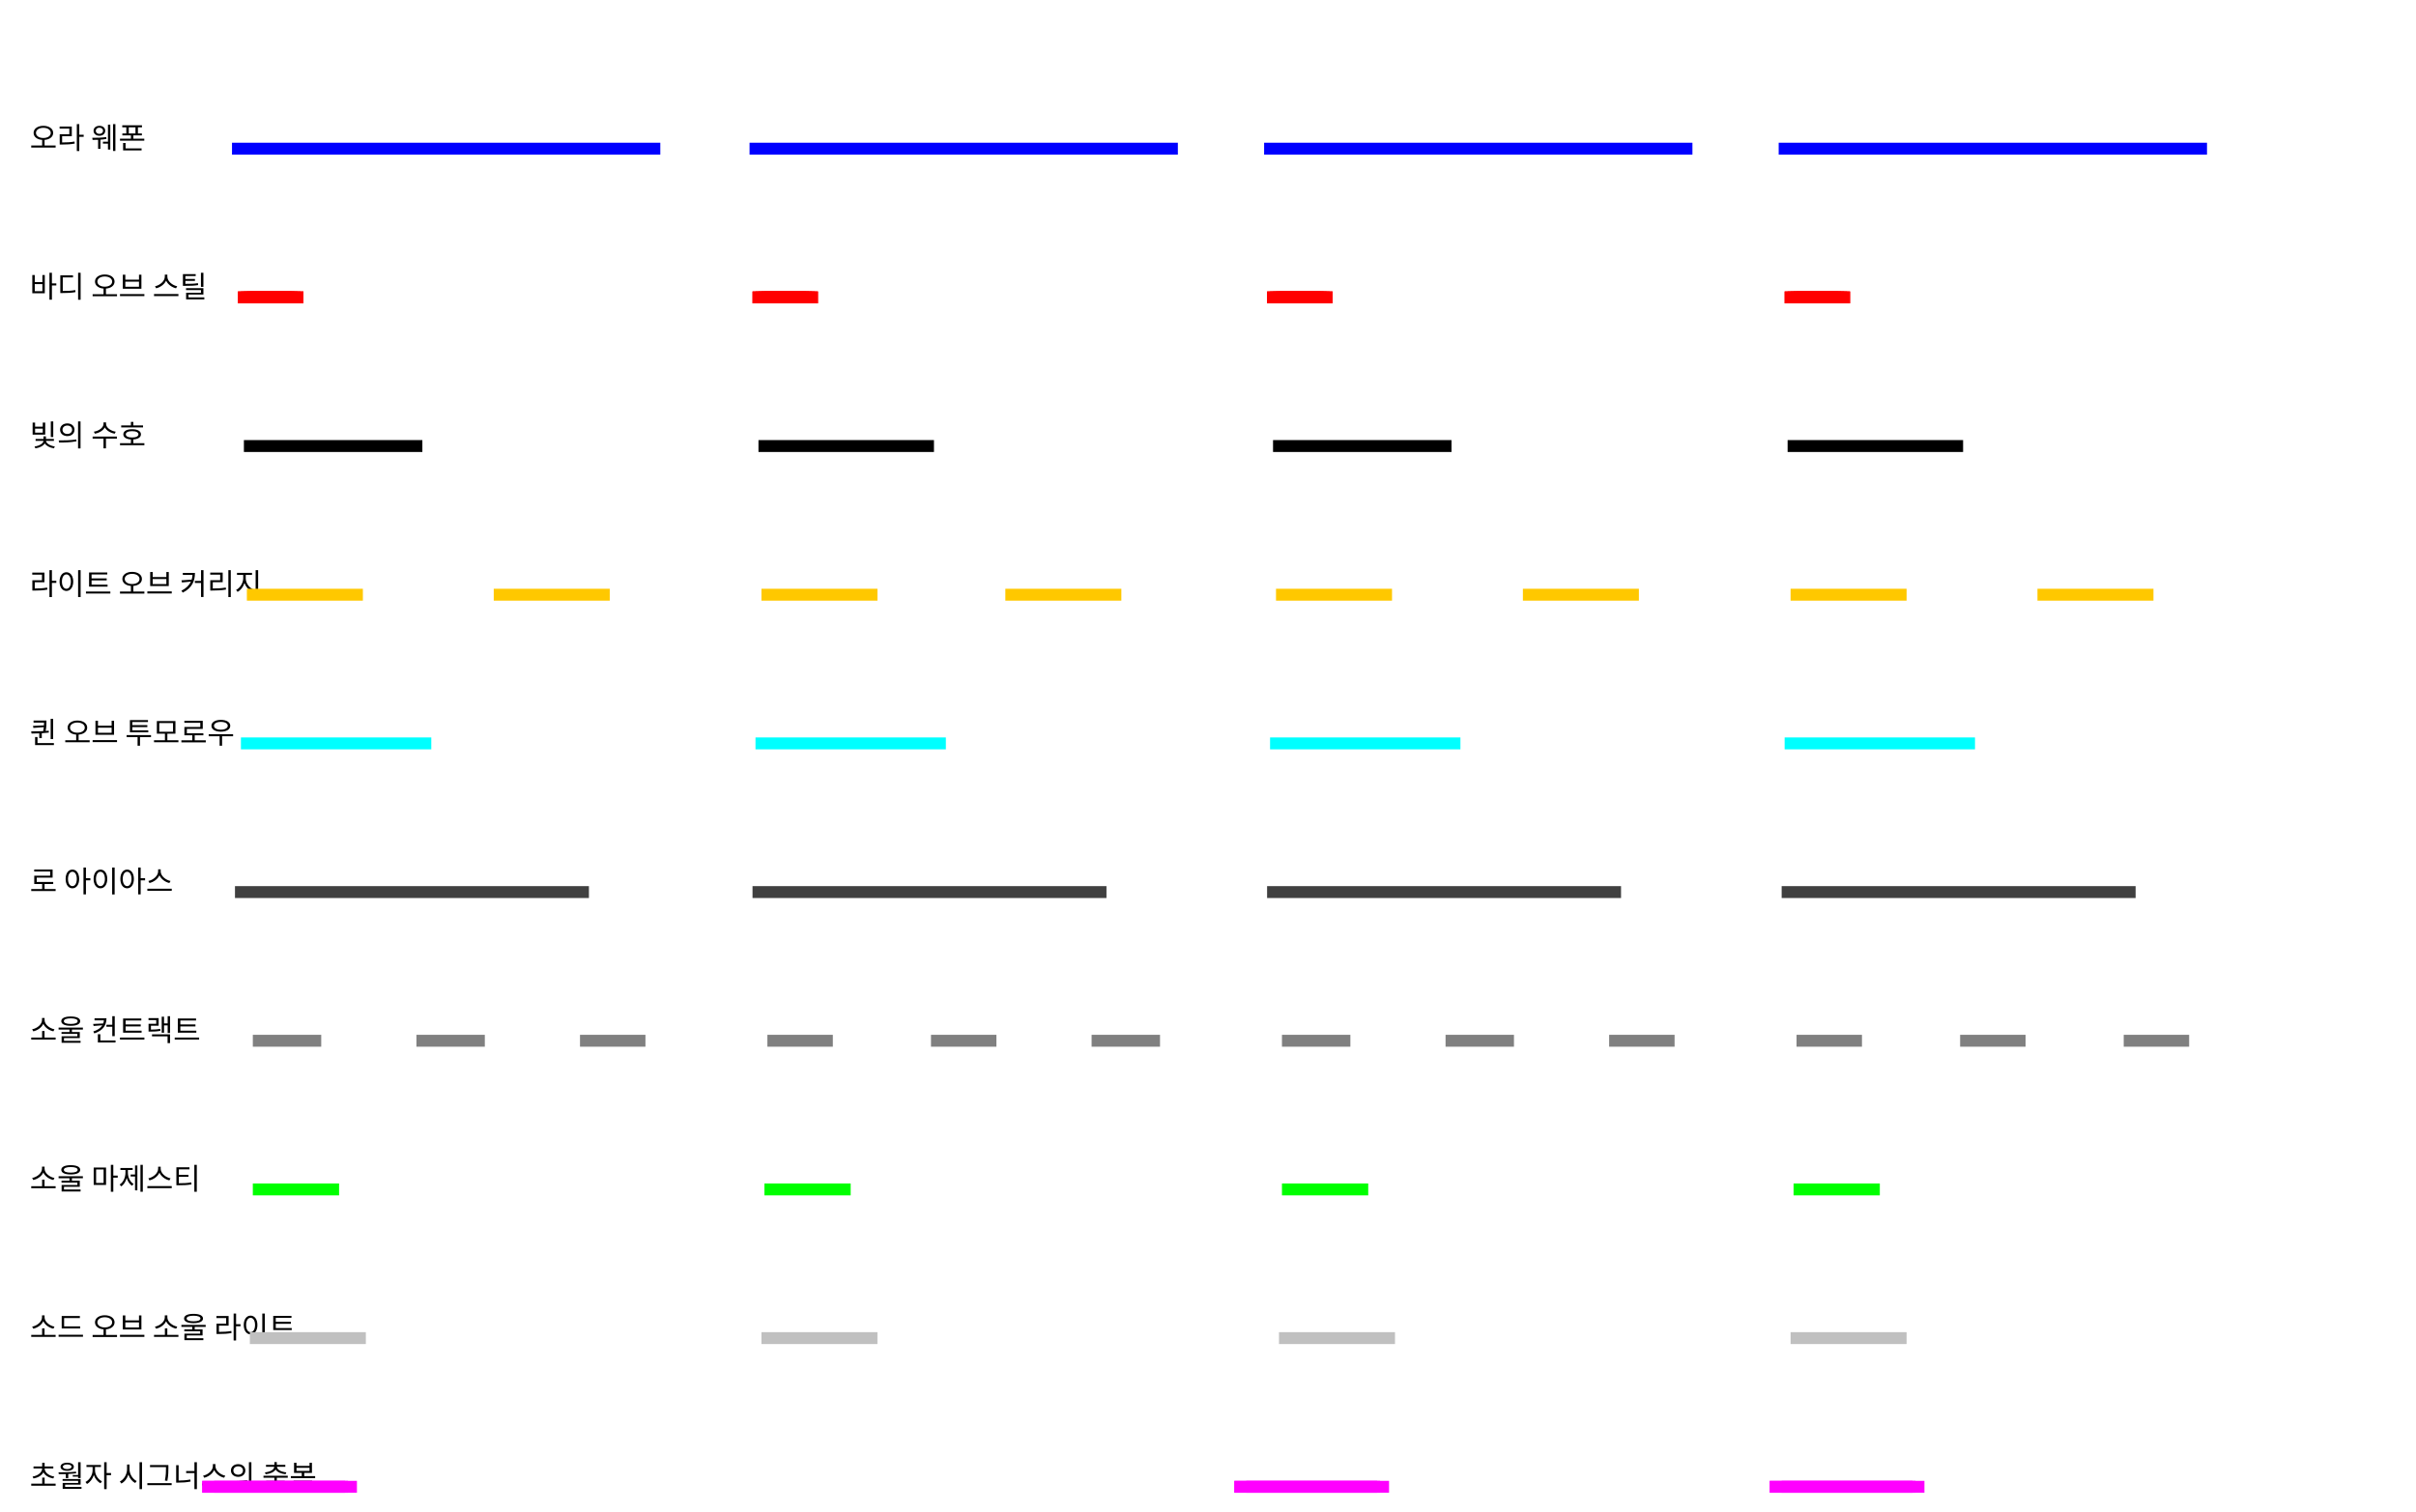
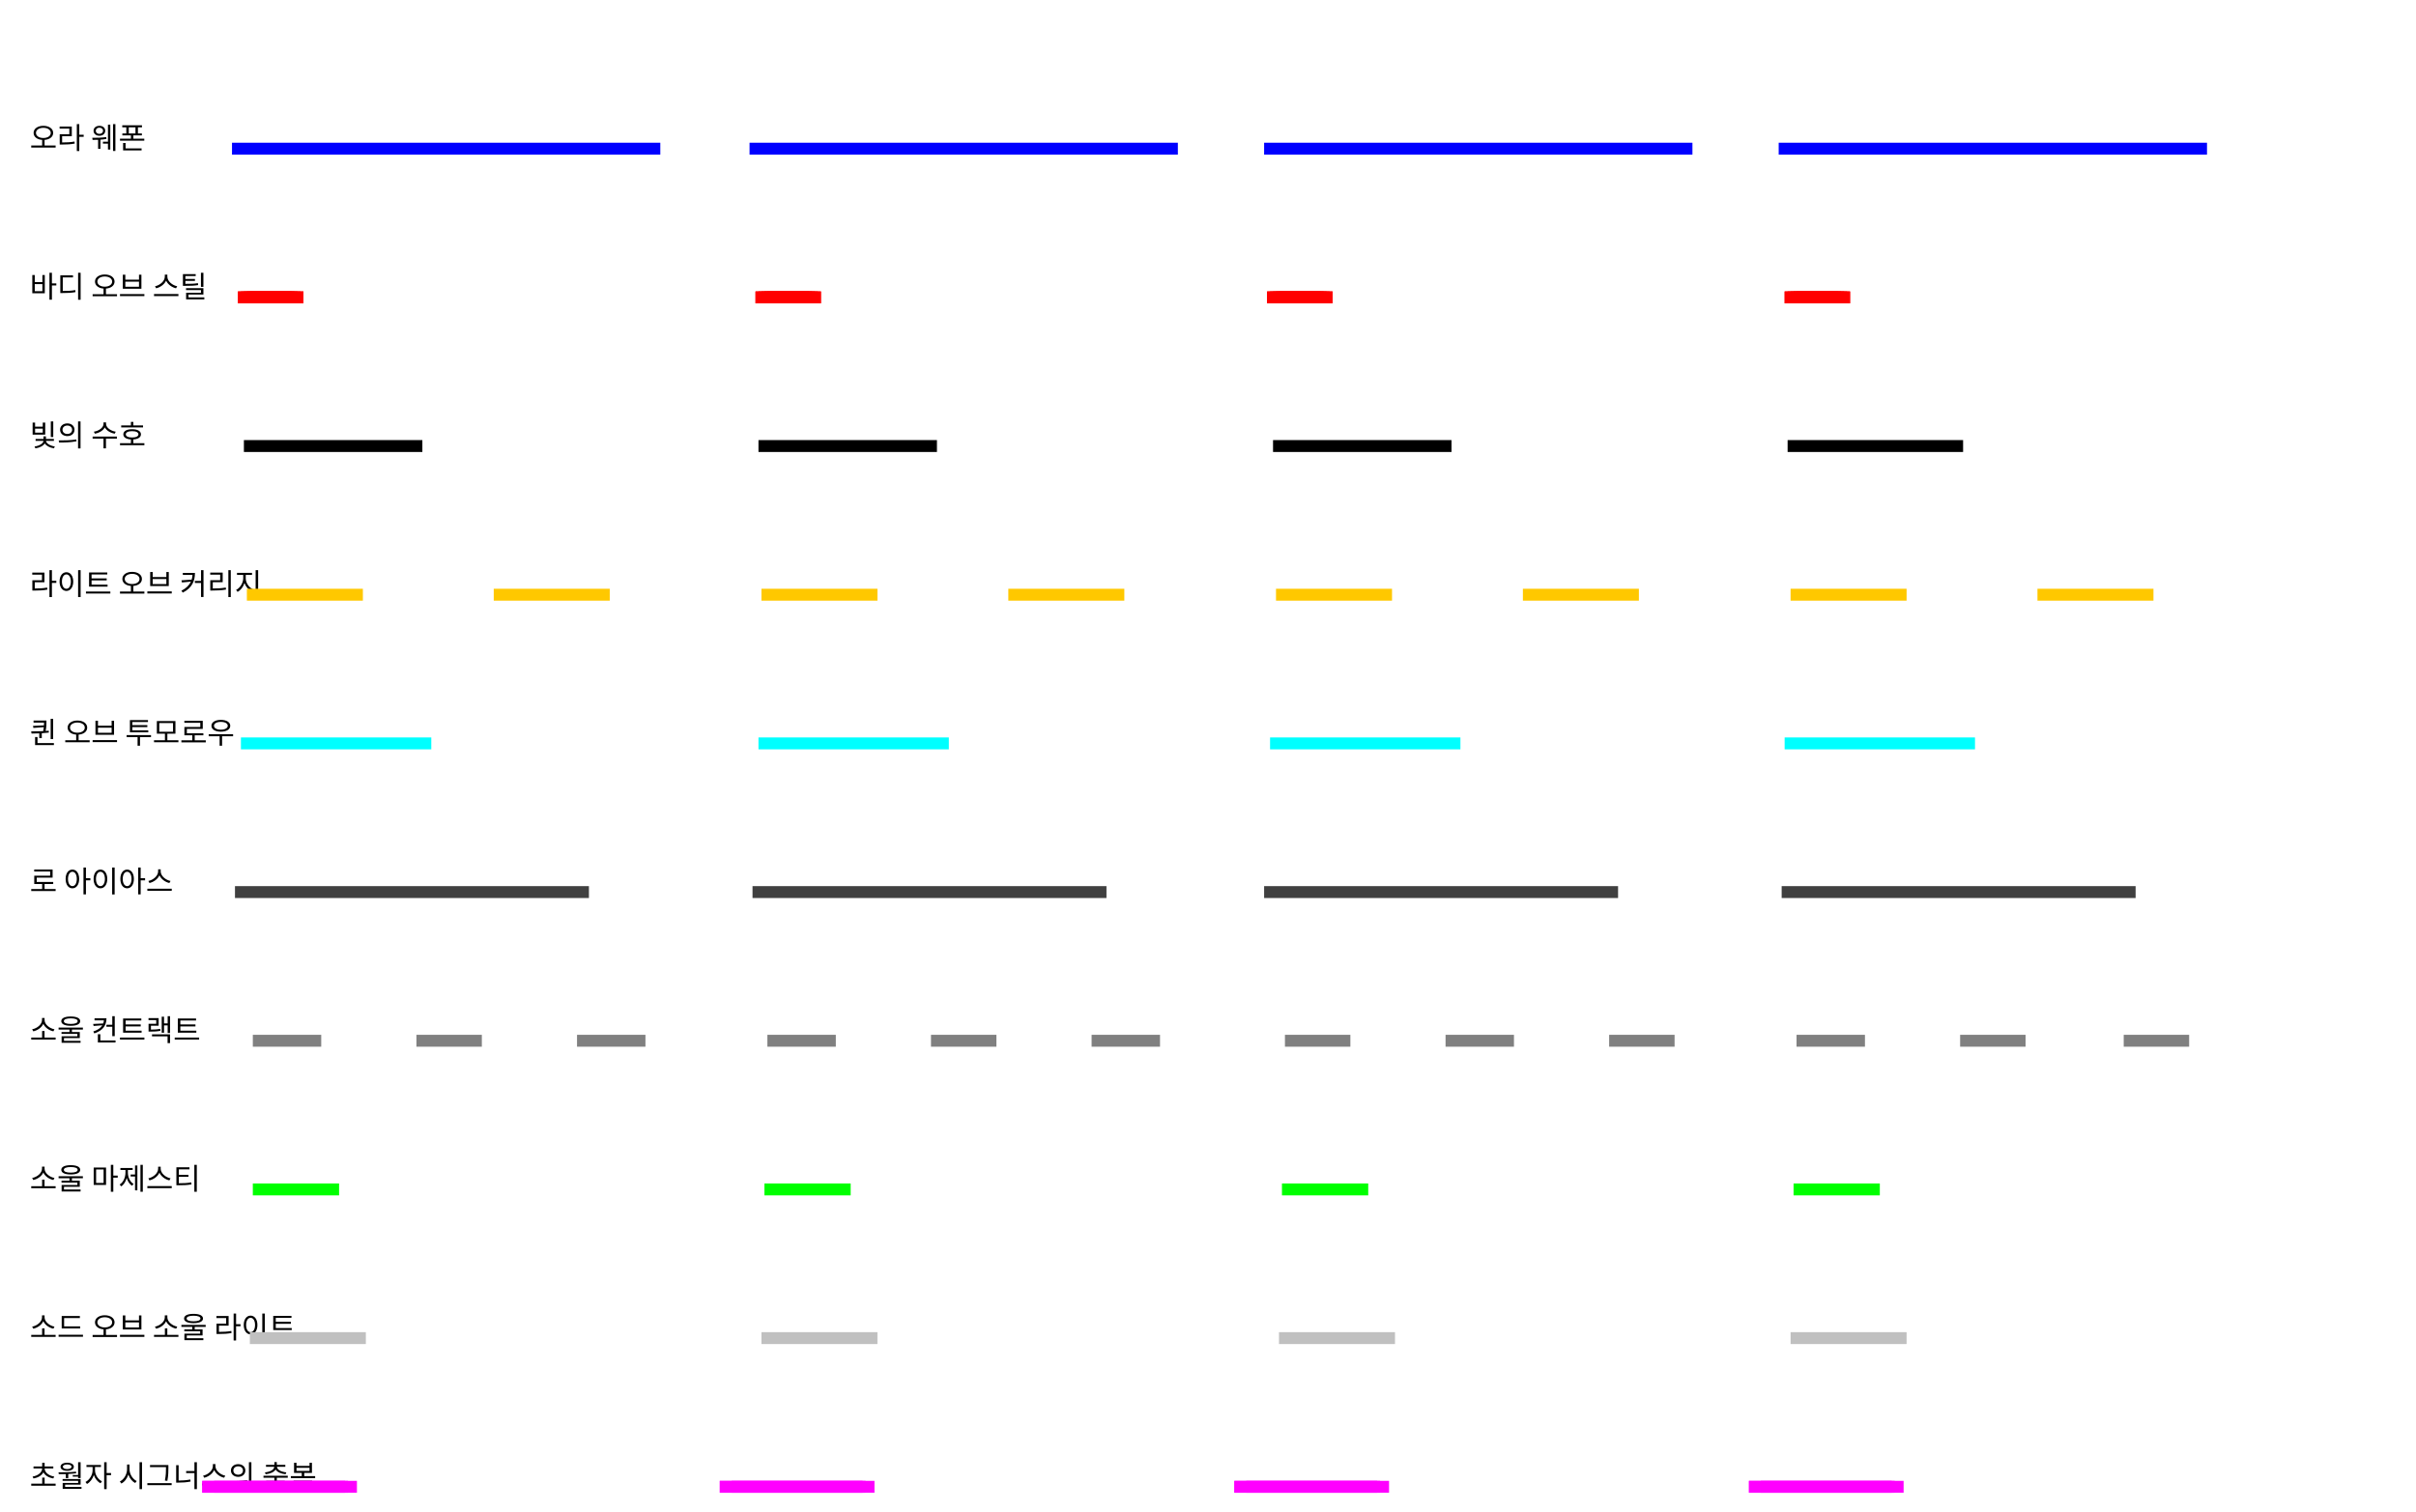
<svg xmlns="http://www.w3.org/2000/svg" style="fill-opacity:1; color-rendering:auto; color-interpolation:auto; text-rendering:auto; stroke:black; stroke-linecap:square; stroke-miterlimit:10; shape-rendering:auto; stroke-opacity:1; fill:black; stroke-dasharray:none; font-weight:normal; stroke-width:1; font-family:'Dialog'; font-style:normal; stroke-linejoin:miter; font-size:12px; stroke-dashoffset:0; image-rendering:auto;">
  <defs id="genericDefs" />
  <g>
    <g style="font-family:'Arial'; font-size:10px;">
      <text x="10" xml:space="preserve" y="50" style="stroke:none;">오라 웨폰</text>
      <line x1="80" x2="220" y1="50" style="fill:none; stroke:blue; stroke-width:4;" y2="50" />
      <line x1="254" x2="394" y1="50" style="fill:none; stroke:blue; stroke-width:4;" y2="50" />
      <line x1="427" x2="567" y1="50" style="fill:none; stroke:blue; stroke-width:4;" y2="50" />
      <line x1="600" x2="740" y1="50" style="fill:none; stroke:blue; stroke-width:4;" y2="50" />
      <text x="10" xml:space="preserve" y="100" style="stroke-width:4; stroke:none;">바디 오브 스틸</text>
      <line x1="82" x2="83" y1="100" style="fill:none; stroke:red; stroke-width:4;" y2="100" />
      <line x1="83" x2="84" y1="100" style="fill:none; stroke:red; stroke-width:4;" y2="100" />
      <line x1="84" x2="85" y1="100" style="fill:none; stroke:red; stroke-width:4;" y2="100" />
      <line x1="85" x2="86" y1="100" style="fill:none; stroke:red; stroke-width:4;" y2="100" />
      <line x1="86" x2="87" y1="100" style="fill:none; stroke:red; stroke-width:4;" y2="100" />
      <line x1="87" x2="88" y1="100" style="fill:none; stroke:red; stroke-width:4;" y2="100" />
      <line x1="88" x2="89" y1="100" style="fill:none; stroke:red; stroke-width:4;" y2="100" />
      <line x1="89" x2="90" y1="100" style="fill:none; stroke:red; stroke-width:4;" y2="100" />
      <line x1="90" x2="91" y1="100" style="fill:none; stroke:red; stroke-width:4;" y2="100" />
      <line x1="91" x2="92" y1="100" style="fill:none; stroke:red; stroke-width:4;" y2="100" />
      <line x1="92" x2="93" y1="100" style="fill:none; stroke:red; stroke-width:4;" y2="100" />
      <line x1="93" x2="94" y1="100" style="fill:none; stroke:red; stroke-width:4;" y2="100" />
      <line x1="94" x2="95" y1="100" style="fill:none; stroke:red; stroke-width:4;" y2="100" />
      <line x1="95" x2="96" y1="100" style="fill:none; stroke:red; stroke-width:4;" y2="100" />
      <line x1="96" x2="97" y1="100" style="fill:none; stroke:red; stroke-width:4;" y2="100" />
      <line x1="97" x2="98" y1="100" style="fill:none; stroke:red; stroke-width:4;" y2="100" />
      <line x1="98" x2="99" y1="100" style="fill:none; stroke:red; stroke-width:4;" y2="100" />
      <line x1="99" x2="100" y1="100" style="fill:none; stroke:red; stroke-width:4;" y2="100" />
      <line x1="82" x2="100" y1="100" style="fill:none; stroke:red; stroke-width:4;" y2="100" />
-       <line x1="255" x2="256" y1="100" style="fill:none; stroke:red; stroke-width:4;" y2="100" />
      <line x1="256" x2="257" y1="100" style="fill:none; stroke:red; stroke-width:4;" y2="100" />
      <line x1="257" x2="258" y1="100" style="fill:none; stroke:red; stroke-width:4;" y2="100" />
      <line x1="258" x2="259" y1="100" style="fill:none; stroke:red; stroke-width:4;" y2="100" />
      <line x1="259" x2="260" y1="100" style="fill:none; stroke:red; stroke-width:4;" y2="100" />
      <line x1="260" x2="261" y1="100" style="fill:none; stroke:red; stroke-width:4;" y2="100" />
      <line x1="261" x2="262" y1="100" style="fill:none; stroke:red; stroke-width:4;" y2="100" />
      <line x1="262" x2="263" y1="100" style="fill:none; stroke:red; stroke-width:4;" y2="100" />
      <line x1="263" x2="264" y1="100" style="fill:none; stroke:red; stroke-width:4;" y2="100" />
      <line x1="264" x2="265" y1="100" style="fill:none; stroke:red; stroke-width:4;" y2="100" />
      <line x1="265" x2="266" y1="100" style="fill:none; stroke:red; stroke-width:4;" y2="100" />
      <line x1="266" x2="267" y1="100" style="fill:none; stroke:red; stroke-width:4;" y2="100" />
      <line x1="267" x2="268" y1="100" style="fill:none; stroke:red; stroke-width:4;" y2="100" />
      <line x1="268" x2="269" y1="100" style="fill:none; stroke:red; stroke-width:4;" y2="100" />
      <line x1="269" x2="270" y1="100" style="fill:none; stroke:red; stroke-width:4;" y2="100" />
      <line x1="270" x2="271" y1="100" style="fill:none; stroke:red; stroke-width:4;" y2="100" />
      <line x1="271" x2="272" y1="100" style="fill:none; stroke:red; stroke-width:4;" y2="100" />
      <line x1="272" x2="273" y1="100" style="fill:none; stroke:red; stroke-width:4;" y2="100" />
-       <line x1="255" x2="273" y1="100" style="fill:none; stroke:red; stroke-width:4;" y2="100" />
+       <line x1="273" x2="274" y1="100" style="fill:none; stroke:red; stroke-width:4;" y2="100" />
+       <line x1="256" x2="274" y1="100" style="fill:none; stroke:red; stroke-width:4;" y2="100" />
      <line x1="428" x2="429" y1="100" style="fill:none; stroke:red; stroke-width:4;" y2="100" />
      <line x1="429" x2="430" y1="100" style="fill:none; stroke:red; stroke-width:4;" y2="100" />
      <line x1="430" x2="431" y1="100" style="fill:none; stroke:red; stroke-width:4;" y2="100" />
      <line x1="431" x2="432" y1="100" style="fill:none; stroke:red; stroke-width:4;" y2="100" />
      <line x1="432" x2="433" y1="100" style="fill:none; stroke:red; stroke-width:4;" y2="100" />
      <line x1="433" x2="434" y1="100" style="fill:none; stroke:red; stroke-width:4;" y2="100" />
      <line x1="434" x2="435" y1="100" style="fill:none; stroke:red; stroke-width:4;" y2="100" />
      <line x1="435" x2="436" y1="100" style="fill:none; stroke:red; stroke-width:4;" y2="100" />
      <line x1="436" x2="437" y1="100" style="fill:none; stroke:red; stroke-width:4;" y2="100" />
      <line x1="437" x2="438" y1="100" style="fill:none; stroke:red; stroke-width:4;" y2="100" />
      <line x1="438" x2="439" y1="100" style="fill:none; stroke:red; stroke-width:4;" y2="100" />
      <line x1="439" x2="440" y1="100" style="fill:none; stroke:red; stroke-width:4;" y2="100" />
      <line x1="440" x2="441" y1="100" style="fill:none; stroke:red; stroke-width:4;" y2="100" />
      <line x1="441" x2="442" y1="100" style="fill:none; stroke:red; stroke-width:4;" y2="100" />
      <line x1="442" x2="443" y1="100" style="fill:none; stroke:red; stroke-width:4;" y2="100" />
      <line x1="443" x2="444" y1="100" style="fill:none; stroke:red; stroke-width:4;" y2="100" />
      <line x1="444" x2="445" y1="100" style="fill:none; stroke:red; stroke-width:4;" y2="100" />
      <line x1="445" x2="446" y1="100" style="fill:none; stroke:red; stroke-width:4;" y2="100" />
      <line x1="428" x2="446" y1="100" style="fill:none; stroke:red; stroke-width:4;" y2="100" />
      <line x1="602" x2="603" y1="100" style="fill:none; stroke:red; stroke-width:4;" y2="100" />
      <line x1="603" x2="604" y1="100" style="fill:none; stroke:red; stroke-width:4;" y2="100" />
      <line x1="604" x2="605" y1="100" style="fill:none; stroke:red; stroke-width:4;" y2="100" />
      <line x1="605" x2="606" y1="100" style="fill:none; stroke:red; stroke-width:4;" y2="100" />
      <line x1="606" x2="607" y1="100" style="fill:none; stroke:red; stroke-width:4;" y2="100" />
      <line x1="607" x2="608" y1="100" style="fill:none; stroke:red; stroke-width:4;" y2="100" />
      <line x1="608" x2="609" y1="100" style="fill:none; stroke:red; stroke-width:4;" y2="100" />
      <line x1="609" x2="610" y1="100" style="fill:none; stroke:red; stroke-width:4;" y2="100" />
      <line x1="610" x2="611" y1="100" style="fill:none; stroke:red; stroke-width:4;" y2="100" />
      <line x1="611" x2="612" y1="100" style="fill:none; stroke:red; stroke-width:4;" y2="100" />
      <line x1="612" x2="613" y1="100" style="fill:none; stroke:red; stroke-width:4;" y2="100" />
      <line x1="613" x2="614" y1="100" style="fill:none; stroke:red; stroke-width:4;" y2="100" />
      <line x1="614" x2="615" y1="100" style="fill:none; stroke:red; stroke-width:4;" y2="100" />
      <line x1="615" x2="616" y1="100" style="fill:none; stroke:red; stroke-width:4;" y2="100" />
      <line x1="616" x2="617" y1="100" style="fill:none; stroke:red; stroke-width:4;" y2="100" />
      <line x1="617" x2="618" y1="100" style="fill:none; stroke:red; stroke-width:4;" y2="100" />
      <line x1="618" x2="619" y1="100" style="fill:none; stroke:red; stroke-width:4;" y2="100" />
      <line x1="619" x2="620" y1="100" style="fill:none; stroke:red; stroke-width:4;" y2="100" />
      <line x1="602" x2="620" y1="100" style="fill:none; stroke:red; stroke-width:4;" y2="100" />
      <text x="10" xml:space="preserve" y="150" style="stroke-width:4; stroke:none;">빛의 수호</text>
      <line x1="84" x2="140" y1="150" style="fill:none; stroke-width:4;" y2="150" />
-       <line x1="257" x2="312" y1="150" style="fill:none; stroke-width:4;" y2="150" />
+       <line x1="257" x2="313" y1="150" style="fill:none; stroke-width:4;" y2="150" />
      <line x1="430" x2="486" y1="150" style="fill:none; stroke-width:4;" y2="150" />
      <line x1="603" x2="658" y1="150" style="fill:none; stroke-width:4;" y2="150" />
      <text x="10" xml:space="preserve" y="200" style="stroke-width:4; stroke:none;">라이트 오브 커리지</text>
      <line x1="85" x2="120" y1="200" style="fill:none; stroke:rgb(255,200,0); stroke-width:4;" y2="200" />
      <line x1="168" x2="203" y1="200" style="fill:none; stroke:rgb(255,200,0); stroke-width:4;" y2="200" />
      <line x1="258" x2="293" y1="200" style="fill:none; stroke:rgb(255,200,0); stroke-width:4;" y2="200" />
-       <line x1="340" x2="375" y1="200" style="fill:none; stroke:rgb(255,200,0); stroke-width:4;" y2="200" />
+       <line x1="341" x2="376" y1="200" style="fill:none; stroke:rgb(255,200,0); stroke-width:4;" y2="200" />
      <line x1="431" x2="466" y1="200" style="fill:none; stroke:rgb(255,200,0); stroke-width:4;" y2="200" />
      <line x1="514" x2="549" y1="200" style="fill:none; stroke:rgb(255,200,0); stroke-width:4;" y2="200" />
      <line x1="604" x2="639" y1="200" style="fill:none; stroke:rgb(255,200,0); stroke-width:4;" y2="200" />
      <line x1="687" x2="722" y1="200" style="fill:none; stroke:rgb(255,200,0); stroke-width:4;" y2="200" />
      <text x="10" xml:space="preserve" y="250" style="stroke-width:4; stroke:none;">퀸 오브 투모로우</text>
      <line x1="83" x2="143" y1="250" style="fill:none; stroke:aqua; stroke-width:4;" y2="250" />
-       <line x1="256" x2="316" y1="250" style="fill:none; stroke:aqua; stroke-width:4;" y2="250" />
+       <line x1="257" x2="317" y1="250" style="fill:none; stroke:aqua; stroke-width:4;" y2="250" />
      <line x1="429" x2="489" y1="250" style="fill:none; stroke:aqua; stroke-width:4;" y2="250" />
      <line x1="602" x2="662" y1="250" style="fill:none; stroke:aqua; stroke-width:4;" y2="250" />
      <text x="10" xml:space="preserve" y="300" style="stroke-width:4; stroke:none;">로 아이아스</text>
      <line x1="81" x2="196" y1="300" style="fill:none; stroke:rgb(64,64,64); stroke-width:4;" y2="300" />
      <line x1="255" x2="370" y1="300" style="fill:none; stroke:rgb(64,64,64); stroke-width:4;" y2="300" />
-       <line x1="428" x2="543" y1="300" style="fill:none; stroke:rgb(64,64,64); stroke-width:4;" y2="300" />
+       <line x1="427" x2="542" y1="300" style="fill:none; stroke:rgb(64,64,64); stroke-width:4;" y2="300" />
      <line x1="601" x2="716" y1="300" style="fill:none; stroke:rgb(64,64,64); stroke-width:4;" y2="300" />
      <text x="10" xml:space="preserve" y="350" style="stroke-width:4; stroke:none;">소울 컨트랙트</text>
      <line x1="87" x2="106" y1="350" style="fill:none; stroke:gray; stroke-width:4;" y2="350" />
-       <line x1="142" x2="161" y1="350" style="fill:none; stroke:gray; stroke-width:4;" y2="350" />
-       <line x1="197" x2="215" y1="350" style="fill:none; stroke:gray; stroke-width:4;" y2="350" />
-       <line x1="260" x2="278" y1="350" style="fill:none; stroke:gray; stroke-width:4;" y2="350" />
+       <line x1="142" x2="160" y1="350" style="fill:none; stroke:gray; stroke-width:4;" y2="350" />
+       <line x1="196" x2="215" y1="350" style="fill:none; stroke:gray; stroke-width:4;" y2="350" />
+       <line x1="260" x2="279" y1="350" style="fill:none; stroke:gray; stroke-width:4;" y2="350" />
      <line x1="315" x2="333" y1="350" style="fill:none; stroke:gray; stroke-width:4;" y2="350" />
      <line x1="369" x2="388" y1="350" style="fill:none; stroke:gray; stroke-width:4;" y2="350" />
-       <line x1="433" x2="452" y1="350" style="fill:none; stroke:gray; stroke-width:4;" y2="350" />
+       <line x1="434" x2="452" y1="350" style="fill:none; stroke:gray; stroke-width:4;" y2="350" />
      <line x1="488" x2="507" y1="350" style="fill:none; stroke:gray; stroke-width:4;" y2="350" />
      <line x1="543" x2="561" y1="350" style="fill:none; stroke:gray; stroke-width:4;" y2="350" />
-       <line x1="606" x2="624" y1="350" style="fill:none; stroke:gray; stroke-width:4;" y2="350" />
+       <line x1="606" x2="625" y1="350" style="fill:none; stroke:gray; stroke-width:4;" y2="350" />
      <line x1="661" x2="679" y1="350" style="fill:none; stroke:gray; stroke-width:4;" y2="350" />
      <line x1="716" x2="734" y1="350" style="fill:none; stroke:gray; stroke-width:4;" y2="350" />
      <text x="10" xml:space="preserve" y="400" style="stroke-width:4; stroke:none;">소울 마제스티</text>
      <line x1="87" x2="112" y1="400" style="fill:none; stroke:lime; stroke-width:4;" y2="400" />
      <line x1="259" x2="284" y1="400" style="fill:none; stroke:lime; stroke-width:4;" y2="400" />
      <line x1="433" x2="458" y1="400" style="fill:none; stroke:lime; stroke-width:4;" y2="400" />
      <line x1="605" x2="630" y1="400" style="fill:none; stroke:lime; stroke-width:4;" y2="400" />
      <text x="10" xml:space="preserve" y="450" style="stroke-width:4; stroke:none;">소드 오브 소울 라이트</text>
      <line x1="86" x2="121" y1="450" style="fill:none; stroke:silver; stroke-width:4;" y2="450" />
      <line x1="258" x2="293" y1="450" style="fill:none; stroke:silver; stroke-width:4;" y2="450" />
      <line x1="432" x2="467" y1="450" style="fill:none; stroke:silver; stroke-width:4;" y2="450" />
      <line x1="604" x2="639" y1="450" style="fill:none; stroke:silver; stroke-width:4;" y2="450" />
      <text x="10" xml:space="preserve" y="500" style="stroke-width:4; stroke:none;">초월자 시그너스의 축복</text>
      <line x1="70" x2="74" y1="500" style="fill:none; stroke:fuchsia; stroke-width:4;" y2="500" />
      <line x1="74" x2="78" y1="500" style="fill:none; stroke:fuchsia; stroke-width:4;" y2="500" />
      <line x1="78" x2="82" y1="500" style="fill:none; stroke:fuchsia; stroke-width:4;" y2="500" />
      <line x1="82" x2="86" y1="500" style="fill:none; stroke:fuchsia; stroke-width:4;" y2="500" />
      <line x1="86" x2="90" y1="500" style="fill:none; stroke:fuchsia; stroke-width:4;" y2="500" />
      <line x1="90" x2="94" y1="500" style="fill:none; stroke:fuchsia; stroke-width:4;" y2="500" />
      <line x1="94" x2="98" y1="500" style="fill:none; stroke:fuchsia; stroke-width:4;" y2="500" />
      <line x1="98" x2="102" y1="500" style="fill:none; stroke:fuchsia; stroke-width:4;" y2="500" />
      <line x1="102" x2="106" y1="500" style="fill:none; stroke:fuchsia; stroke-width:4;" y2="500" />
      <line x1="106" x2="110" y1="500" style="fill:none; stroke:fuchsia; stroke-width:4;" y2="500" />
      <line x1="110" x2="114" y1="500" style="fill:none; stroke:fuchsia; stroke-width:4;" y2="500" />
      <line x1="114" x2="118" y1="500" style="fill:none; stroke:fuchsia; stroke-width:4;" y2="500" />
      <line x1="70" x2="115" y1="500" style="fill:none; stroke:fuchsia; stroke-width:4;" y2="500" />
+       <line x1="244" x2="248" y1="500" style="fill:none; stroke:fuchsia; stroke-width:4;" y2="500" />
+       <line x1="248" x2="252" y1="500" style="fill:none; stroke:fuchsia; stroke-width:4;" y2="500" />
+       <line x1="252" x2="256" y1="500" style="fill:none; stroke:fuchsia; stroke-width:4;" y2="500" />
+       <line x1="256" x2="260" y1="500" style="fill:none; stroke:fuchsia; stroke-width:4;" y2="500" />
+       <line x1="260" x2="264" y1="500" style="fill:none; stroke:fuchsia; stroke-width:4;" y2="500" />
+       <line x1="264" x2="268" y1="500" style="fill:none; stroke:fuchsia; stroke-width:4;" y2="500" />
+       <line x1="268" x2="272" y1="500" style="fill:none; stroke:fuchsia; stroke-width:4;" y2="500" />
+       <line x1="272" x2="276" y1="500" style="fill:none; stroke:fuchsia; stroke-width:4;" y2="500" />
+       <line x1="276" x2="280" y1="500" style="fill:none; stroke:fuchsia; stroke-width:4;" y2="500" />
+       <line x1="280" x2="284" y1="500" style="fill:none; stroke:fuchsia; stroke-width:4;" y2="500" />
+       <line x1="284" x2="288" y1="500" style="fill:none; stroke:fuchsia; stroke-width:4;" y2="500" />
+       <line x1="288" x2="292" y1="500" style="fill:none; stroke:fuchsia; stroke-width:4;" y2="500" />
+       <line x1="244" x2="289" y1="500" style="fill:none; stroke:fuchsia; stroke-width:4;" y2="500" />
      <line x1="417" x2="421" y1="500" style="fill:none; stroke:fuchsia; stroke-width:4;" y2="500" />
      <line x1="421" x2="425" y1="500" style="fill:none; stroke:fuchsia; stroke-width:4;" y2="500" />
      <line x1="425" x2="429" y1="500" style="fill:none; stroke:fuchsia; stroke-width:4;" y2="500" />
      <line x1="429" x2="433" y1="500" style="fill:none; stroke:fuchsia; stroke-width:4;" y2="500" />
      <line x1="433" x2="437" y1="500" style="fill:none; stroke:fuchsia; stroke-width:4;" y2="500" />
      <line x1="437" x2="441" y1="500" style="fill:none; stroke:fuchsia; stroke-width:4;" y2="500" />
      <line x1="441" x2="445" y1="500" style="fill:none; stroke:fuchsia; stroke-width:4;" y2="500" />
      <line x1="445" x2="449" y1="500" style="fill:none; stroke:fuchsia; stroke-width:4;" y2="500" />
      <line x1="449" x2="453" y1="500" style="fill:none; stroke:fuchsia; stroke-width:4;" y2="500" />
      <line x1="453" x2="457" y1="500" style="fill:none; stroke:fuchsia; stroke-width:4;" y2="500" />
      <line x1="457" x2="461" y1="500" style="fill:none; stroke:fuchsia; stroke-width:4;" y2="500" />
      <line x1="461" x2="465" y1="500" style="fill:none; stroke:fuchsia; stroke-width:4;" y2="500" />
      <line x1="417" x2="462" y1="500" style="fill:none; stroke:fuchsia; stroke-width:4;" y2="500" />
-       <line x1="597" x2="601" y1="500" style="fill:none; stroke:fuchsia; stroke-width:4;" y2="500" />
-       <line x1="601" x2="605" y1="500" style="fill:none; stroke:fuchsia; stroke-width:4;" y2="500" />
-       <line x1="605" x2="609" y1="500" style="fill:none; stroke:fuchsia; stroke-width:4;" y2="500" />
-       <line x1="609" x2="613" y1="500" style="fill:none; stroke:fuchsia; stroke-width:4;" y2="500" />
-       <line x1="613" x2="617" y1="500" style="fill:none; stroke:fuchsia; stroke-width:4;" y2="500" />
-       <line x1="617" x2="621" y1="500" style="fill:none; stroke:fuchsia; stroke-width:4;" y2="500" />
-       <line x1="621" x2="625" y1="500" style="fill:none; stroke:fuchsia; stroke-width:4;" y2="500" />
-       <line x1="625" x2="629" y1="500" style="fill:none; stroke:fuchsia; stroke-width:4;" y2="500" />
-       <line x1="629" x2="633" y1="500" style="fill:none; stroke:fuchsia; stroke-width:4;" y2="500" />
-       <line x1="633" x2="637" y1="500" style="fill:none; stroke:fuchsia; stroke-width:4;" y2="500" />
-       <line x1="637" x2="641" y1="500" style="fill:none; stroke:fuchsia; stroke-width:4;" y2="500" />
-       <line x1="641" x2="645" y1="500" style="fill:none; stroke:fuchsia; stroke-width:4;" y2="500" />
-       <line x1="597" x2="642" y1="500" style="fill:none; stroke:fuchsia; stroke-width:4;" y2="500" />
+       <line x1="590" x2="594" y1="500" style="fill:none; stroke:fuchsia; stroke-width:4;" y2="500" />
+       <line x1="594" x2="598" y1="500" style="fill:none; stroke:fuchsia; stroke-width:4;" y2="500" />
+       <line x1="598" x2="602" y1="500" style="fill:none; stroke:fuchsia; stroke-width:4;" y2="500" />
+       <line x1="602" x2="606" y1="500" style="fill:none; stroke:fuchsia; stroke-width:4;" y2="500" />
+       <line x1="606" x2="610" y1="500" style="fill:none; stroke:fuchsia; stroke-width:4;" y2="500" />
+       <line x1="610" x2="614" y1="500" style="fill:none; stroke:fuchsia; stroke-width:4;" y2="500" />
+       <line x1="614" x2="618" y1="500" style="fill:none; stroke:fuchsia; stroke-width:4;" y2="500" />
+       <line x1="618" x2="622" y1="500" style="fill:none; stroke:fuchsia; stroke-width:4;" y2="500" />
+       <line x1="622" x2="626" y1="500" style="fill:none; stroke:fuchsia; stroke-width:4;" y2="500" />
+       <line x1="626" x2="630" y1="500" style="fill:none; stroke:fuchsia; stroke-width:4;" y2="500" />
+       <line x1="630" x2="634" y1="500" style="fill:none; stroke:fuchsia; stroke-width:4;" y2="500" />
+       <line x1="634" x2="638" y1="500" style="fill:none; stroke:fuchsia; stroke-width:4;" y2="500" />
+       <line x1="590" x2="635" y1="500" style="fill:none; stroke:fuchsia; stroke-width:4;" y2="500" />
      <text x="90" y="550" style="stroke-width:4; font-size:12px; stroke:none;" xml:space="preserve">0</text>
      <text x="150" y="550" style="stroke-width:4; font-size:12px; stroke:none;" xml:space="preserve">1</text>
      <text x="210" y="550" style="stroke-width:4; font-size:12px; stroke:none;" xml:space="preserve">2</text>
      <text x="270" y="550" style="stroke-width:4; font-size:12px; stroke:none;" xml:space="preserve">3</text>
      <text x="330" y="550" style="stroke-width:4; font-size:12px; stroke:none;" xml:space="preserve">4</text>
      <text x="390" y="550" style="stroke-width:4; font-size:12px; stroke:none;" xml:space="preserve">5</text>
      <text x="450" y="550" style="stroke-width:4; font-size:12px; stroke:none;" xml:space="preserve">6</text>
      <text x="510" y="550" style="stroke-width:4; font-size:12px; stroke:none;" xml:space="preserve">7</text>
      <text x="570" y="550" style="stroke-width:4; font-size:12px; stroke:none;" xml:space="preserve">8</text>
      <text x="630" y="550" style="stroke-width:4; font-size:12px; stroke:none;" xml:space="preserve">9</text>
      <text x="690" y="550" style="stroke-width:4; font-size:12px; stroke:none;" xml:space="preserve">10</text>
      <text x="750" y="550" style="stroke-width:4; font-size:12px; stroke:none;" xml:space="preserve">11</text>
      <text x="810" y="550" style="stroke-width:4; font-size:12px; stroke:none;" xml:space="preserve">12</text>
    </g>
  </g>
</svg>
